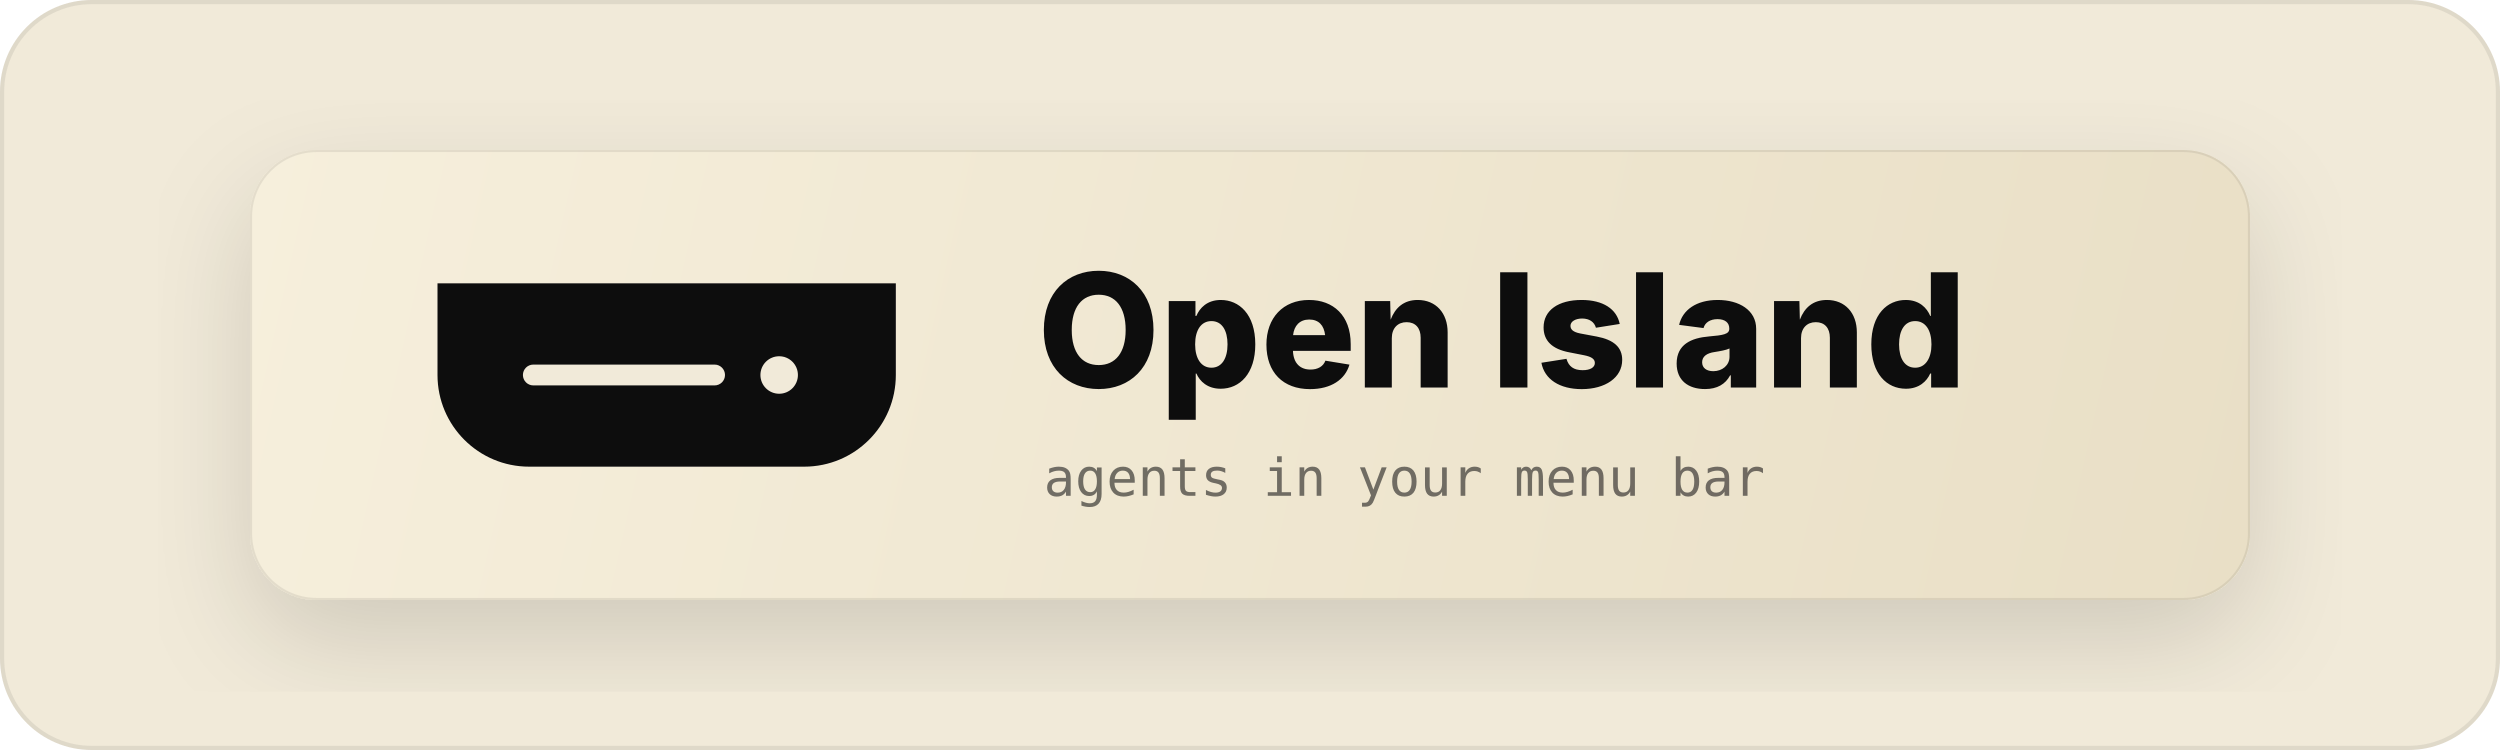
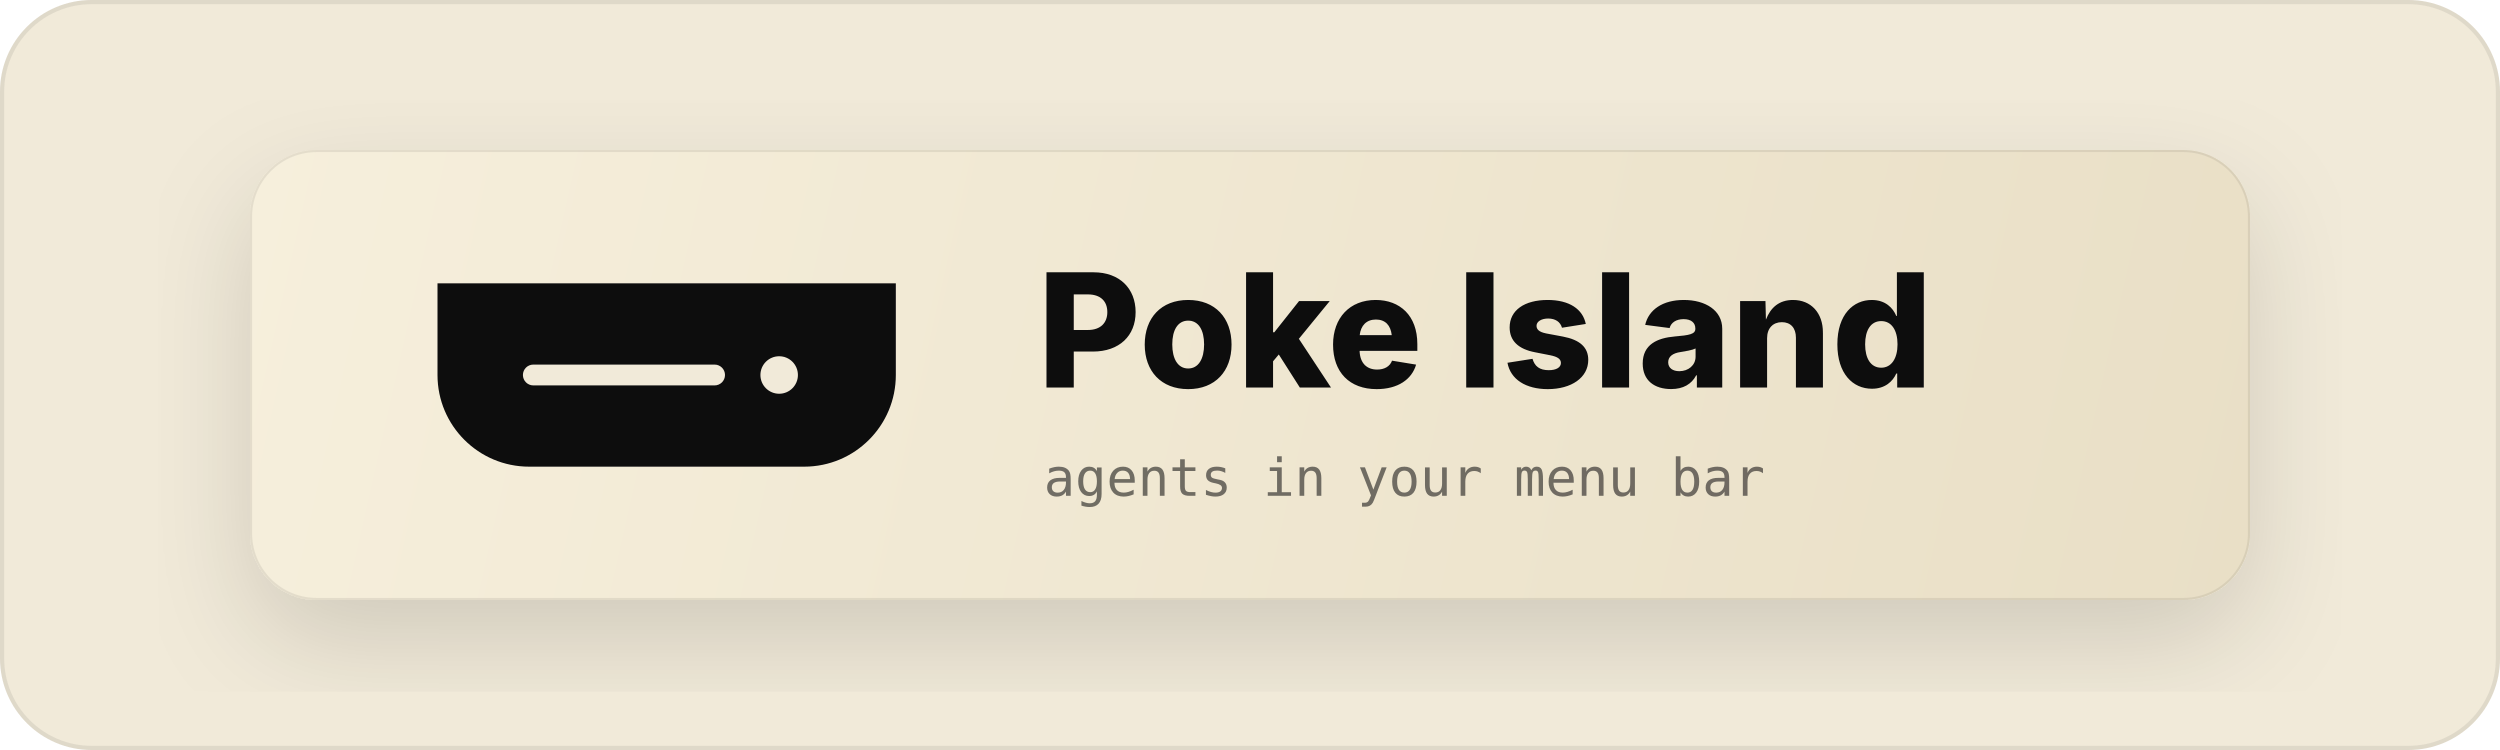
<svg xmlns="http://www.w3.org/2000/svg" width="1200" height="360" viewBox="0 0 1200 360" fill="none" role="img" aria-labelledby="title desc">
  <defs>
    <filter id="paper-shadow" x="76" y="28" width="1048" height="304" filterUnits="userSpaceOnUse" color-interpolation-filters="sRGB">
      <feDropShadow dx="0" dy="20" stdDeviation="26" flood-color="#0D0D0F" flood-opacity="0.14" />
    </filter>
    <linearGradient id="paper" x1="120" y1="72" x2="1080" y2="288" gradientUnits="userSpaceOnUse">
      <stop stop-color="#F6EFDC" />
      <stop offset="1" stop-color="#E9DFC6" />
    </linearGradient>
  </defs>
  <rect width="1200" height="360" rx="44" fill="#F1EAD9" />
  <rect x="1" y="1" width="1198" height="358" rx="43" stroke="#0D0D0F" stroke-opacity="0.08" stroke-width="2" />
  <g filter="url(#paper-shadow)">
    <rect x="120" y="72" width="960" height="216" rx="32" fill="url(#paper)" />
    <rect x="120.5" y="72.5" width="959" height="215" rx="31.5" stroke="#0D0D0F" stroke-opacity="0.08" />
    <g transform="translate(210 136)">
      <path d="M0 0H220V44C220 68.3 200.301 88 176 88H44C19.7 88 0 68.3 0 44V0Z" fill="#0D0D0F" />
      <rect x="41" y="39" width="97" height="10" rx="5" fill="#F1EAD9" />
      <circle cx="164" cy="44" r="9" fill="#F1EAD9" />
    </g>
    <g transform="translate(498 111)">
-       <text x="0" y="75" fill="#0D0D0F" font-family="Inter, -apple-system, BlinkMacSystemFont, 'Segoe UI', sans-serif" font-size="76" font-weight="760">Open Island</text>
+       <text x="0" y="75" fill="#0D0D0F" font-family="Inter, -apple-system, BlinkMacSystemFont, 'Segoe UI', sans-serif" font-size="76" font-weight="760">Poke Island</text>
      <text x="3" y="127" fill="#0D0D0F" fill-opacity="0.56" font-family="'SF Mono', 'JetBrains Mono', ui-monospace, monospace" font-size="25" font-weight="500">agents in your menu bar</text>
    </g>
  </g>
</svg>
